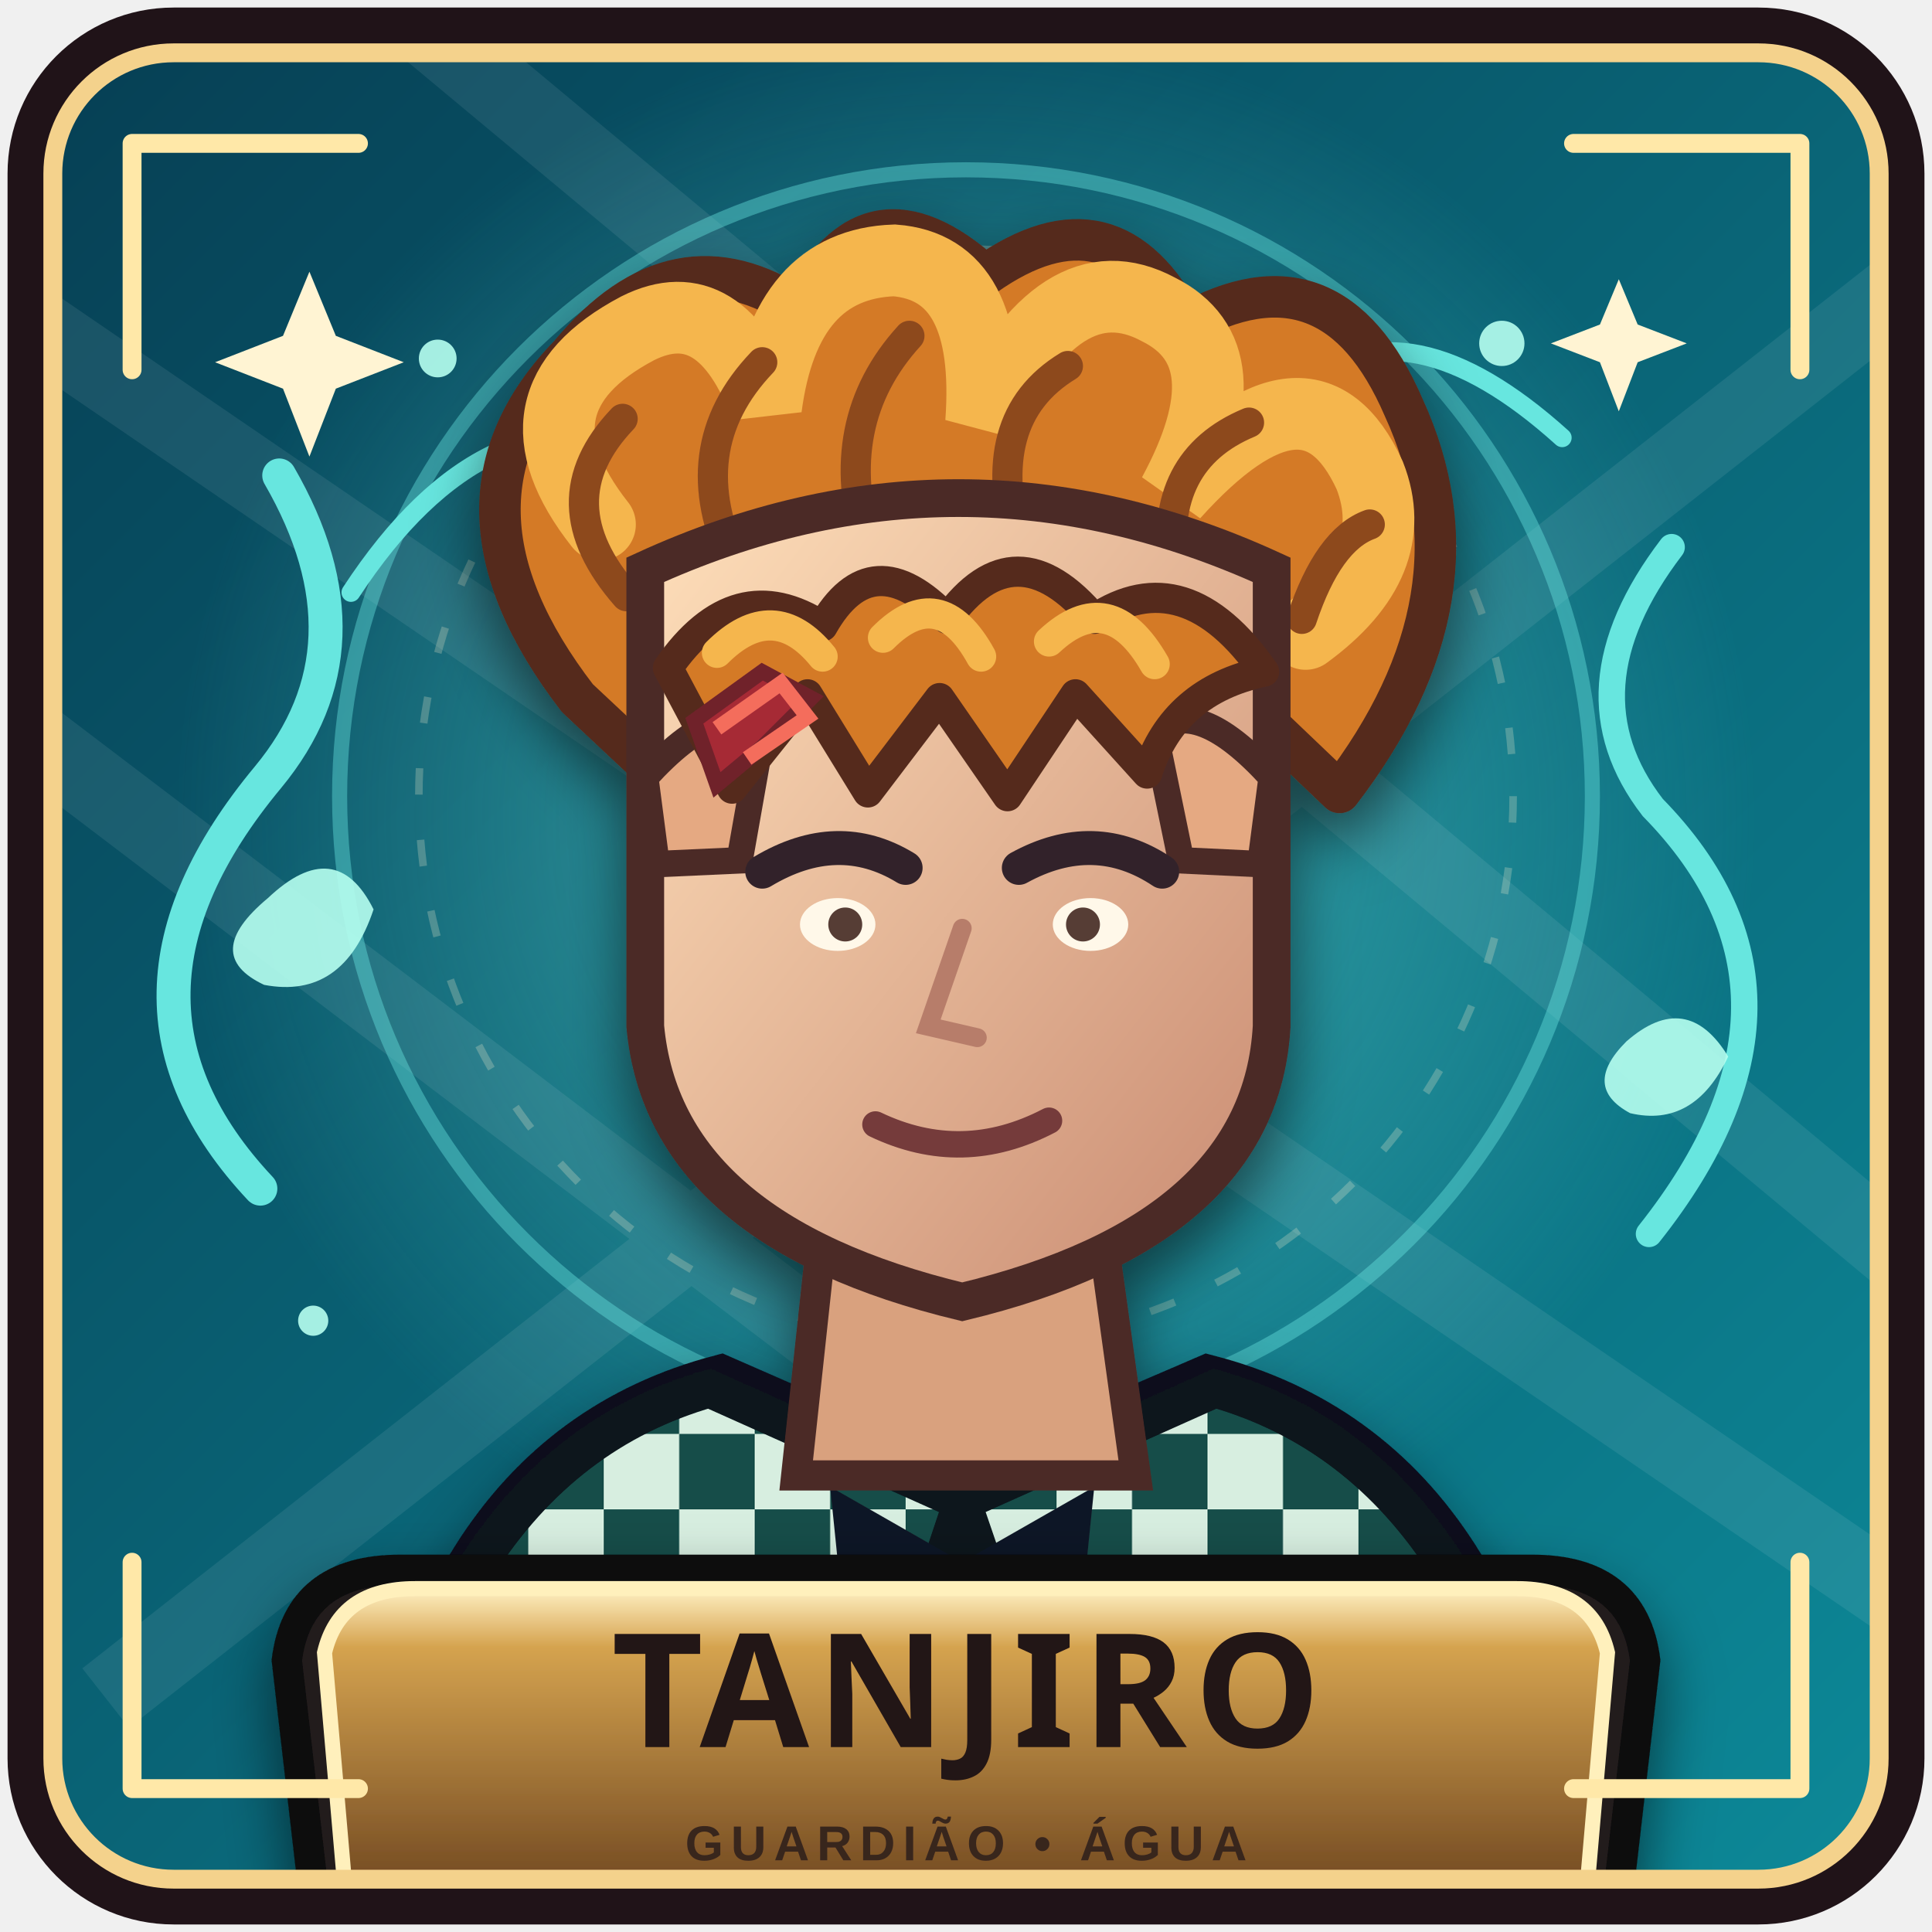
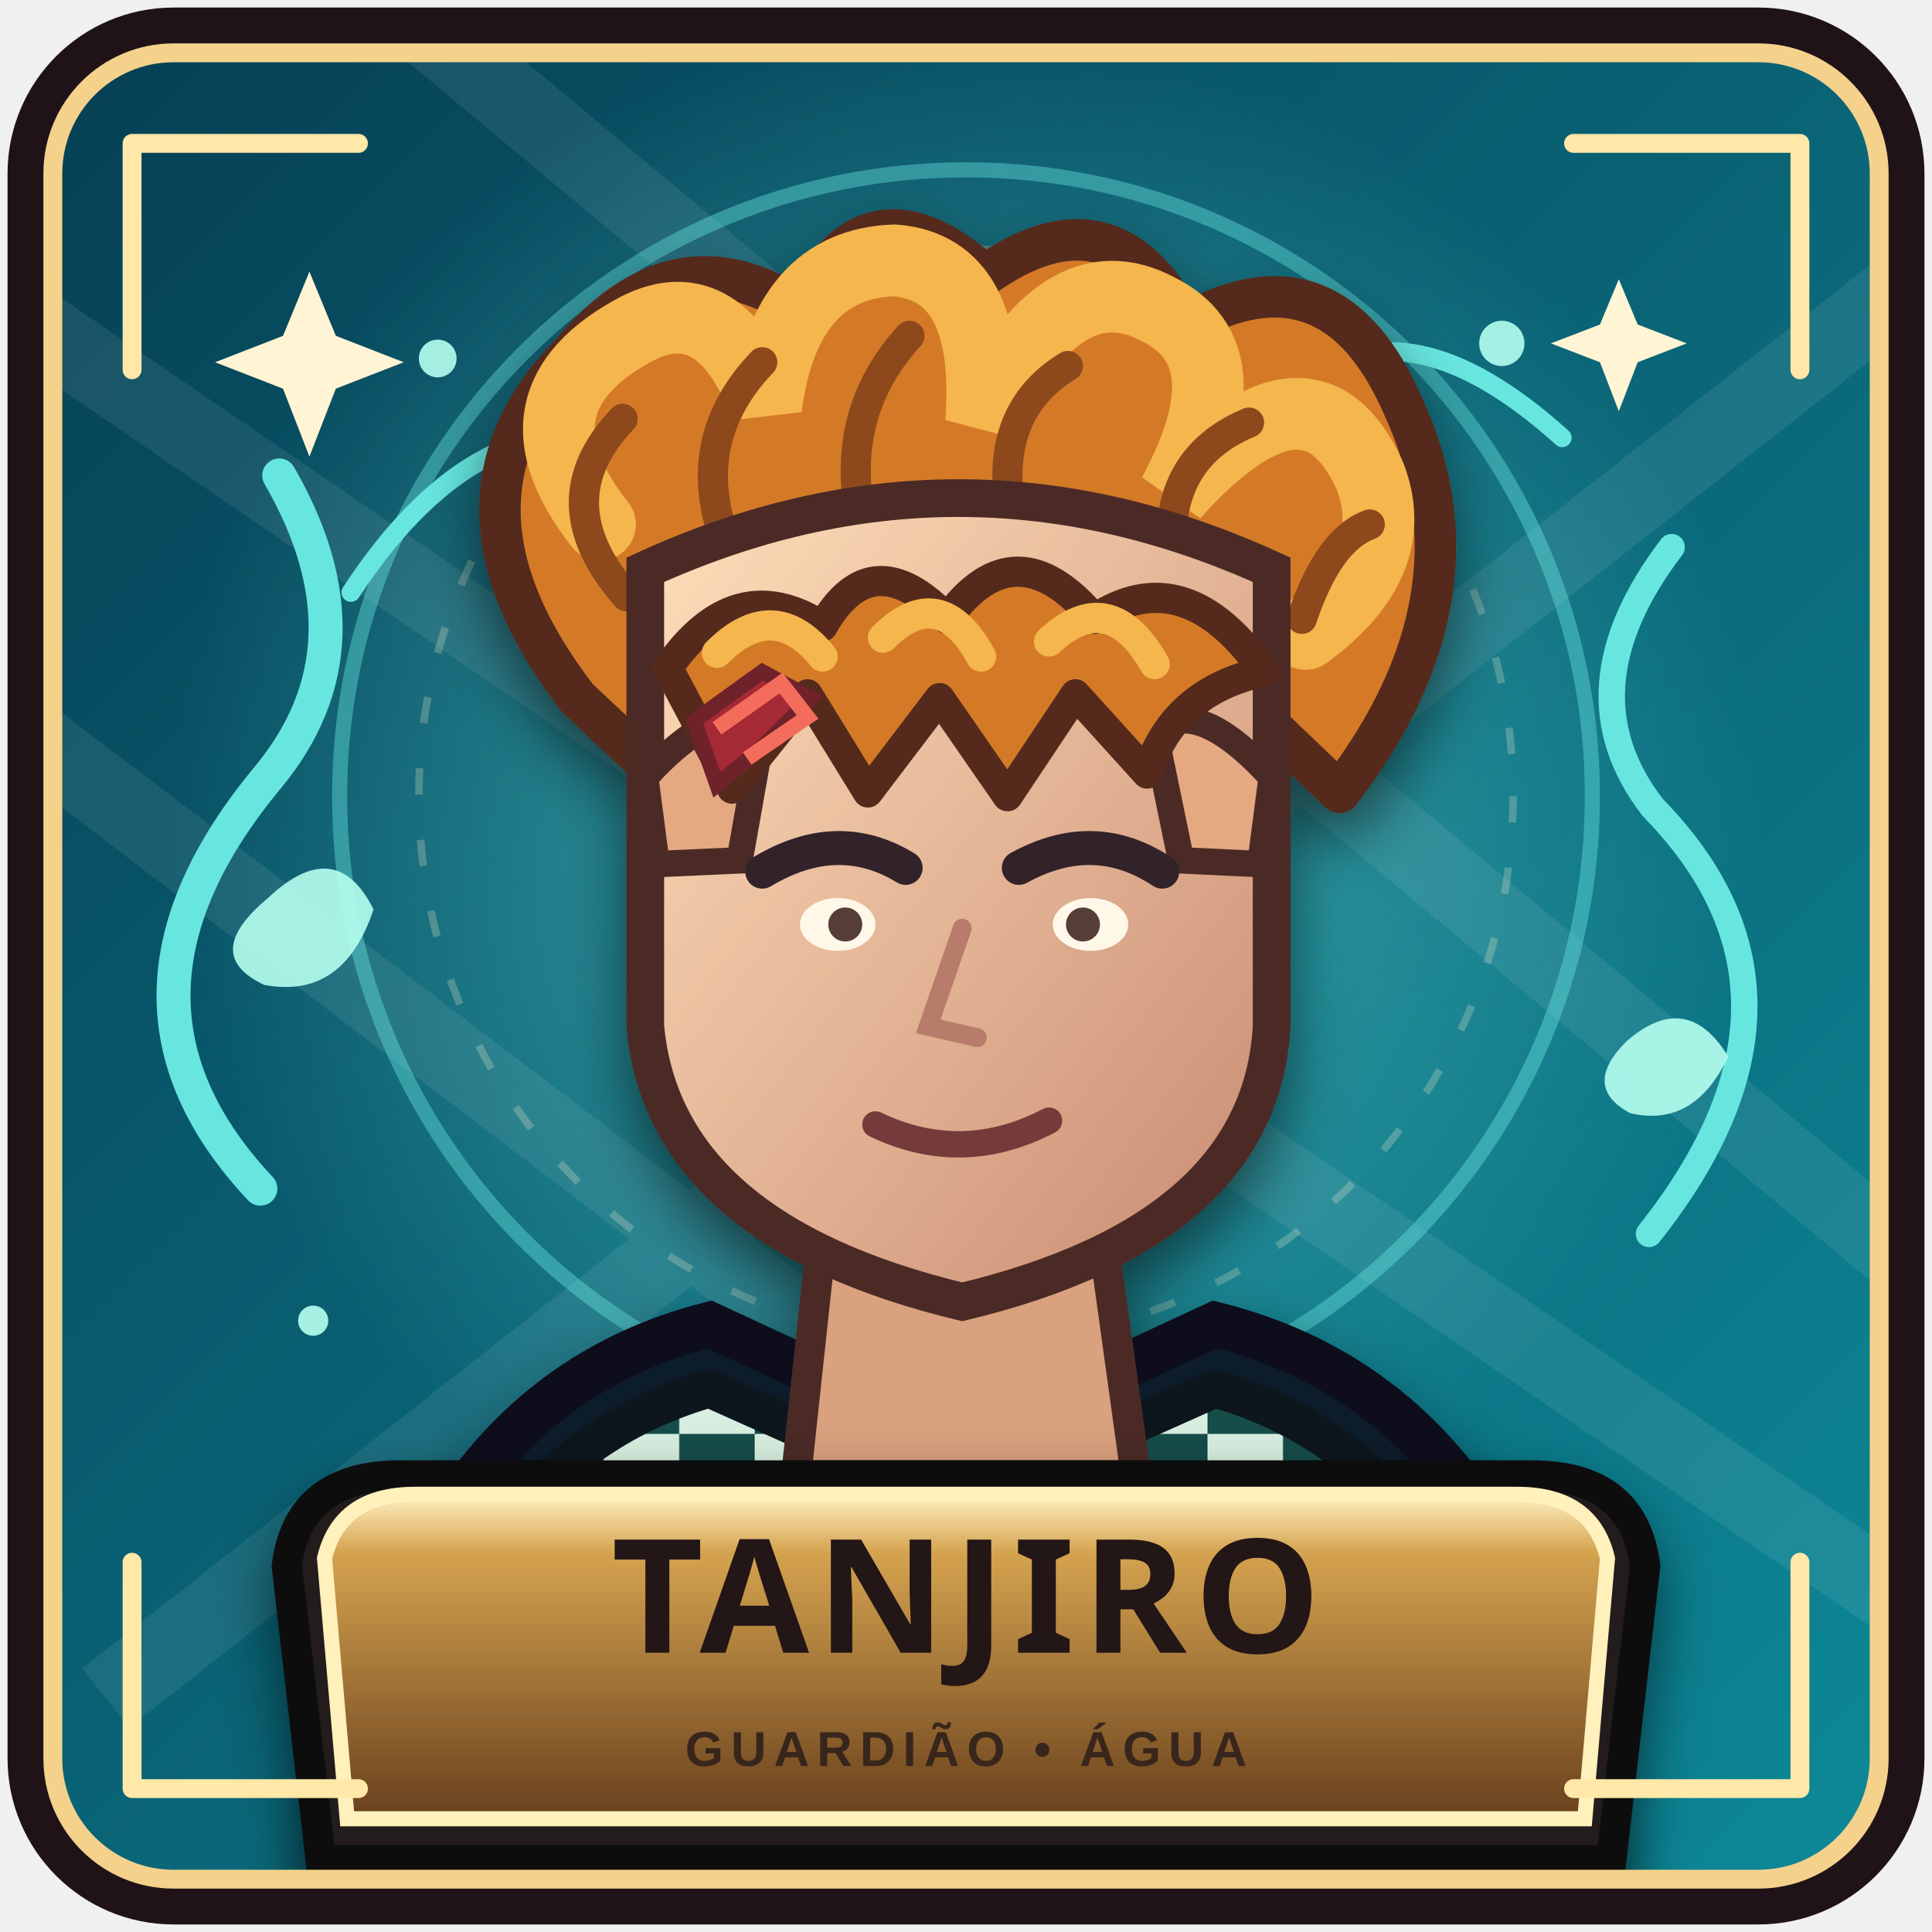
<svg xmlns="http://www.w3.org/2000/svg" width="512" height="512" viewBox="0 0 512 512" role="img" aria-labelledby="title desc">
  <defs>
    <linearGradient id="bg" x1="0" y1="0" x2="1" y2="1">
      <stop stop-color="#063d52" />
      <stop offset="1" stop-color="#0d8b9a" />
    </linearGradient>
    <radialGradient id="halo">
      <stop stop-color="#67e6df" stop-opacity=".55" />
      <stop offset="1" stop-color="#67e6df" stop-opacity="0" />
    </radialGradient>
    <linearGradient id="plaque" x1="0" y1="0" x2="0" y2="1">
      <stop stop-color="#fff0c3" />
      <stop offset=".18" stop-color="#d5a34f" />
      <stop offset="1" stop-color="#68401d" />
    </linearGradient>
    <linearGradient id="skin" x1="0" y1="0" x2="1" y2="1">
      <stop stop-color="#ffe0bb" />
      <stop offset="1" stop-color="#c88970" />
    </linearGradient>
    <pattern id="check" width="40" height="40" patternUnits="userSpaceOnUse">
      <rect width="40" height="40" fill="#d7eee0" />
      <rect width="20" height="20" fill="#174e49" />
      <rect x="20" y="20" width="20" height="20" fill="#174e49" />
    </pattern>
    <filter id="shadow" x="-30%" y="-30%" width="160%" height="170%">
      <feGaussianBlur in="SourceAlpha" stdDeviation="8" />
      <feOffset dy="8" />
      <feComponentTransfer>
        <feFuncA type="linear" slope=".55" />
      </feComponentTransfer>
      <feMerge>
        <feMergeNode />
        <feMergeNode in="SourceGraphic" />
      </feMerge>
    </filter>
    <clipPath id="clip">
      <rect x="15" y="15" width="482" height="482" rx="32" />
    </clipPath>
  </defs>
  <g clip-path="url(#clip)">
    <rect width="512" height="512" fill="url(#bg)" />
    <circle cx="256" cy="217" r="210" fill="url(#halo)" />
    <path d="M0 80 L512 430 M-25 170 L425 512 M80 -20 L512 340 M512 70 L28 450" stroke="#fff" stroke-opacity=".08" stroke-width="20" />
    <circle cx="256" cy="211" r="166" fill="none" stroke="#67e6df" stroke-width="4" stroke-opacity=".42" />
    <circle cx="256" cy="211" r="145" fill="none" stroke="#fff2d0" stroke-width="2" stroke-opacity=".24" stroke-dasharray="7 12" />
    <g fill="none" stroke="#67e6df" stroke-linecap="round">
      <path d="M69 315 Q22 265 71 206 Q100 171 74 126" stroke-width="9" />
      <path d="M437 327 Q487 264 438 214 Q414 183 443 145" stroke-width="7" />
      <path d="M93 157 Q129 102 175 119" stroke-width="5" />
      <path d="M414 116 Q373 79 345 102" stroke-width="5" />
    </g>
    <g fill="#b6fff0" opacity=".9">
      <path d="M71 238 q18 -17 28 3 q-8 24 -29 20 q-17 -8 1 -23Z" />
      <path d="M431 276 q16 -14 27 4 q-9 19 -26 15 q-13 -7 -1 -19Z" />
      <circle cx="116" cy="95" r="5" />
      <circle cx="398" cy="91" r="6" />
      <circle cx="83" cy="350" r="4" />
    </g>
    <g filter="url(#shadow)">
-       <path d="M98 512 Q107 387 191 365 L255 393 L320 365 Q405 387 414 512Z" fill="#101b2b" stroke="#07111d" stroke-width="12" />
+       <path d="M88 512 Q98 374 188 351 L255 382 L322 351 Q414 374 424 512Z" fill="#101b2b" stroke="#07111d" stroke-width="12" />
      <path d="M96 512 Q111 390 188 368 L255 398 L217 512Z" fill="url(#check)" stroke="#08121b" stroke-width="10" />
      <path d="M414 512 Q399 390 322 368 L255 398 L294 512Z" fill="url(#check)" stroke="#08121b" stroke-width="10" />
      <path d="M220 394 L255 414 L290 394 L278 512 L232 512Z" fill="#111827" />
      <path d="M255 412 L266 443 L255 460 L244 443Z" fill="#b4e6e4" />
      <path d="M218 326 L292 326 L301 391 L211 391Z" fill="#d9a17e" stroke="#4b2b27" stroke-width="8" />
      <path d="M153 185 Q113 133 151 94 Q179 60 212 82 Q230 45 261 73 Q295 49 314 86 Q353 64 372 108 Q395 158 355 210 L333 189 L306 216 L274 188 L245 217 L215 187 L185 215Z" fill="#d47a28" stroke="#542b1d" stroke-width="11" stroke-linejoin="round" />
      <path d="M159 139 Q133 106 169 87 Q191 76 203 108 Q208 70 237 69 Q263 71 260 112 Q281 68 307 82 Q331 94 311 131 Q347 91 363 126 Q372 149 346 168" fill="none" stroke="#f5b64d" stroke-width="19" stroke-linecap="round" />
      <path d="M166 158 Q144 133 165 111 M195 150 Q180 119 202 96 M230 145 Q220 112 241 89 M270 145 Q260 111 283 97 M311 151 Q307 122 331 112 M345 164 Q352 143 363 139" fill="none" stroke="#8d481f" stroke-width="8" stroke-linecap="round" />
      <path d="M171 151 Q254 113 337 151 L337 272 Q334 326 255 345 Q176 326 171 272Z" fill="url(#skin)" stroke="#4b2b27" stroke-width="10" />
      <path d="M171 206 Q191 184 202 194 L196 228 L174 229Z M337 206 Q317 184 306 194 L313 228 L334 229Z" fill="#e5a982" stroke="#4b2b27" stroke-width="7" />
      <path d="M177 177 Q195 151 218 166 Q231 143 251 164 Q269 139 290 164 Q314 148 335 178 Q311 183 304 205 L285 184 L267 211 L249 185 L230 210 L214 184 L194 209Z" fill="#d47a28" stroke="#542b1d" stroke-width="8" stroke-linejoin="round" />
      <path d="M190 173 Q205 158 218 174 M234 169 Q249 154 260 174 M278 170 Q294 155 306 176" fill="none" stroke="#f5b64d" stroke-width="8" stroke-linecap="round" />
      <path d="M202 231 Q222 219 240 230" fill="none" stroke="#33242a" stroke-width="9" stroke-linecap="round" />
      <path d="M270 230 Q290 219 308 231" fill="none" stroke="#33242a" stroke-width="9" stroke-linecap="round" />
      <ellipse cx="222" cy="245" rx="10" ry="7" fill="#fff8e9" />
      <ellipse cx="289" cy="245" rx="10" ry="7" fill="#fff8e9" />
      <circle cx="224" cy="245" r="4.5" fill="#573c36" />
      <circle cx="287" cy="245" r="4.5" fill="#573c36" />
      <path d="M255 246 L246 272 L259 275" fill="none" stroke="#b77d6a" stroke-width="5" stroke-linecap="round" />
      <path d="M232 298 Q255 309 278 297" fill="none" stroke="#743b3b" stroke-width="7" stroke-linecap="round" />
      <path d="M184 191 L202 178 L215 185 L202 198 L190 208Z" fill="#a62a36" stroke="#70202b" stroke-width="4" />
      <path d="M190 193 L207 181 L214 190 L198 201" fill="none" stroke="#f46d5c" stroke-width="4" />
    </g>
    <g fill="#fff4d3">
      <path d="M82 72 l7 17 18 7 -18 7 -7 18 -7 -18 -18 -7 18 -7Z" />
      <path d="M429 74 l5 12 13 5 -13 5 -5 13 -5 -13 -13 -5 13 -5Z" />
    </g>
-     <g transform="translate(256 450)" filter="url(#shadow)">
+     <g transform="translate(256 425)" filter="url(#shadow)">
      <path d="M-180 -10 Q-177 -34 -150 -34 H150 Q177 -34 180 -10 L171 68 H-171Z" fill="#211b1a" stroke="#09090d" stroke-width="8" />
      <path d="M-170 -12 Q-166 -29 -146 -29 H146 Q166 -29 170 -12 L164 57 H-164Z" fill="url(#plaque)" stroke="#fff0bc" stroke-width="4" />
      <text x="0" y="13" text-anchor="middle" fill="#241414" font-family="Arial Black, Impact, sans-serif" font-size="42" font-weight="900" letter-spacing="2">TANJIRO</text>
      <text x="0" y="43" text-anchor="middle" fill="#39251e" font-family="Arial, sans-serif" font-size="13" font-weight="800" letter-spacing="2">GUARDIÃO • ÁGUA</text>
    </g>
    <path d="M35 38 H95 M35 38 V98 M477 38 H417 M477 38 V98 M35 474 H95 M35 474 V414 M477 474 H417 M477 474 V414" fill="none" stroke="#ffe8a8" stroke-width="5" stroke-linecap="round" />
  </g>
  <rect x="8" y="8" width="496" height="496" rx="38" fill="none" stroke="#201318" stroke-width="12" />
  <rect x="14" y="14" width="484" height="484" rx="32" fill="none" stroke="#f4d28c" stroke-width="5" />
</svg>
